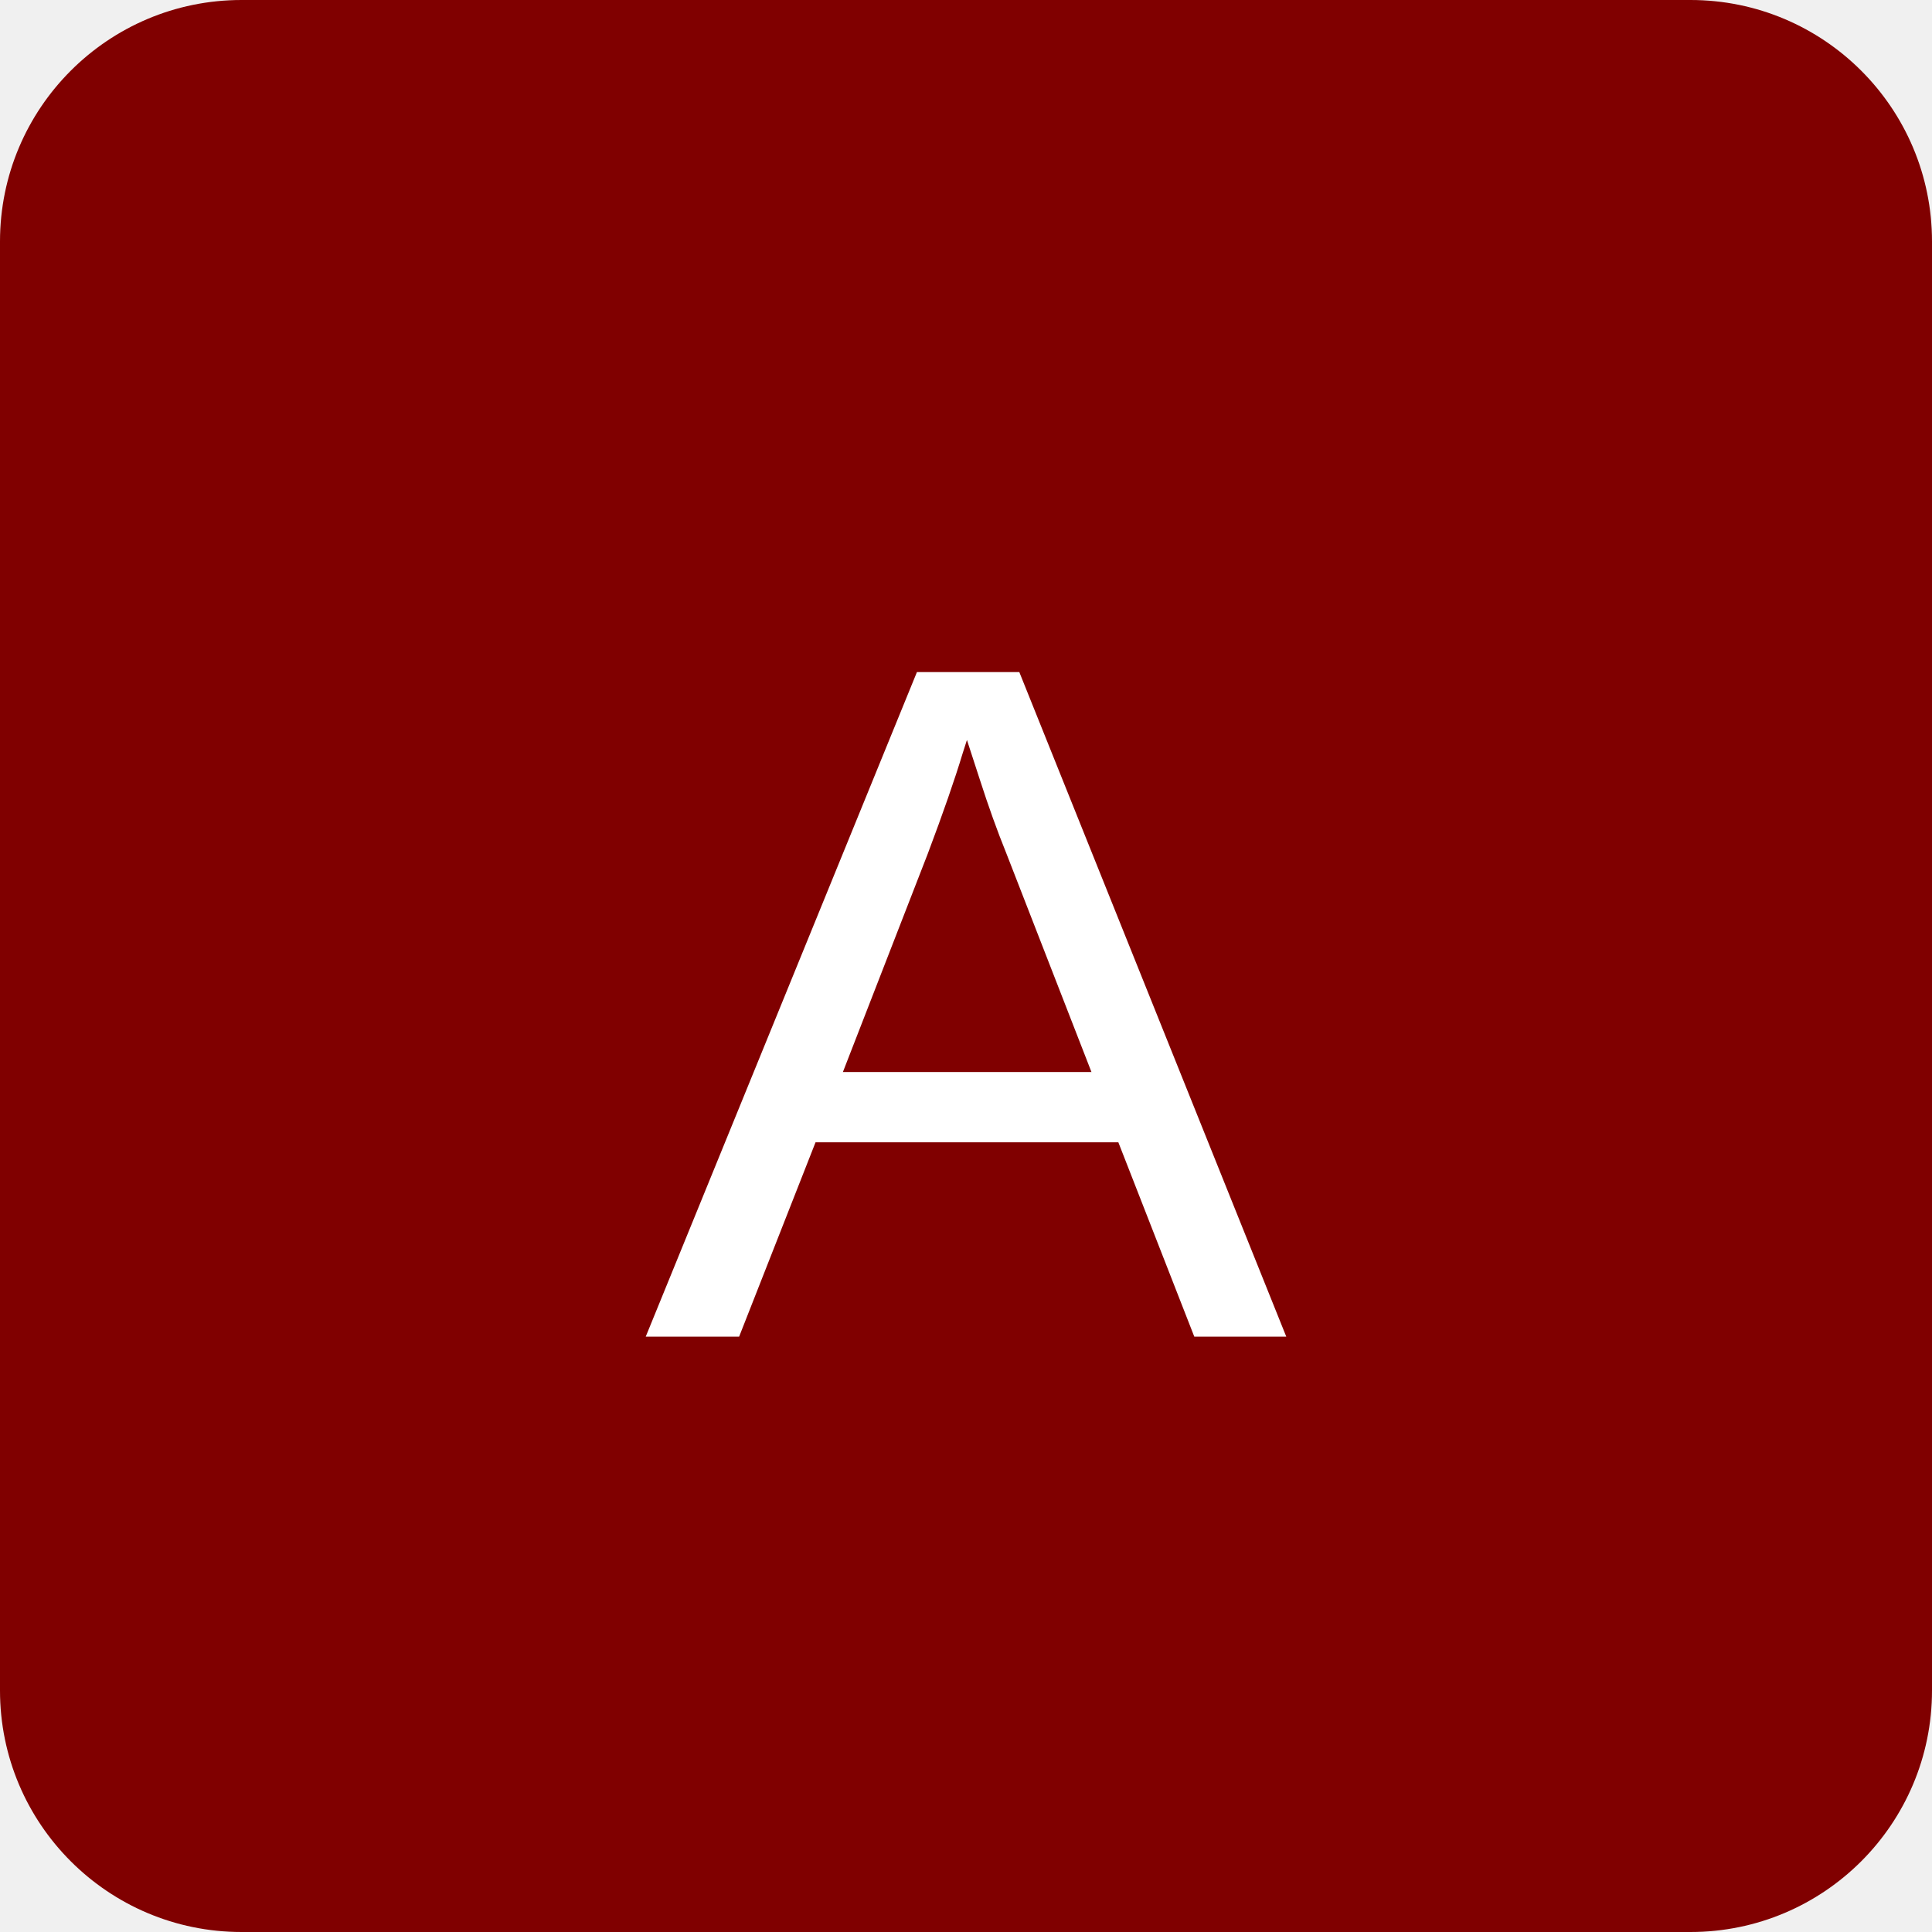
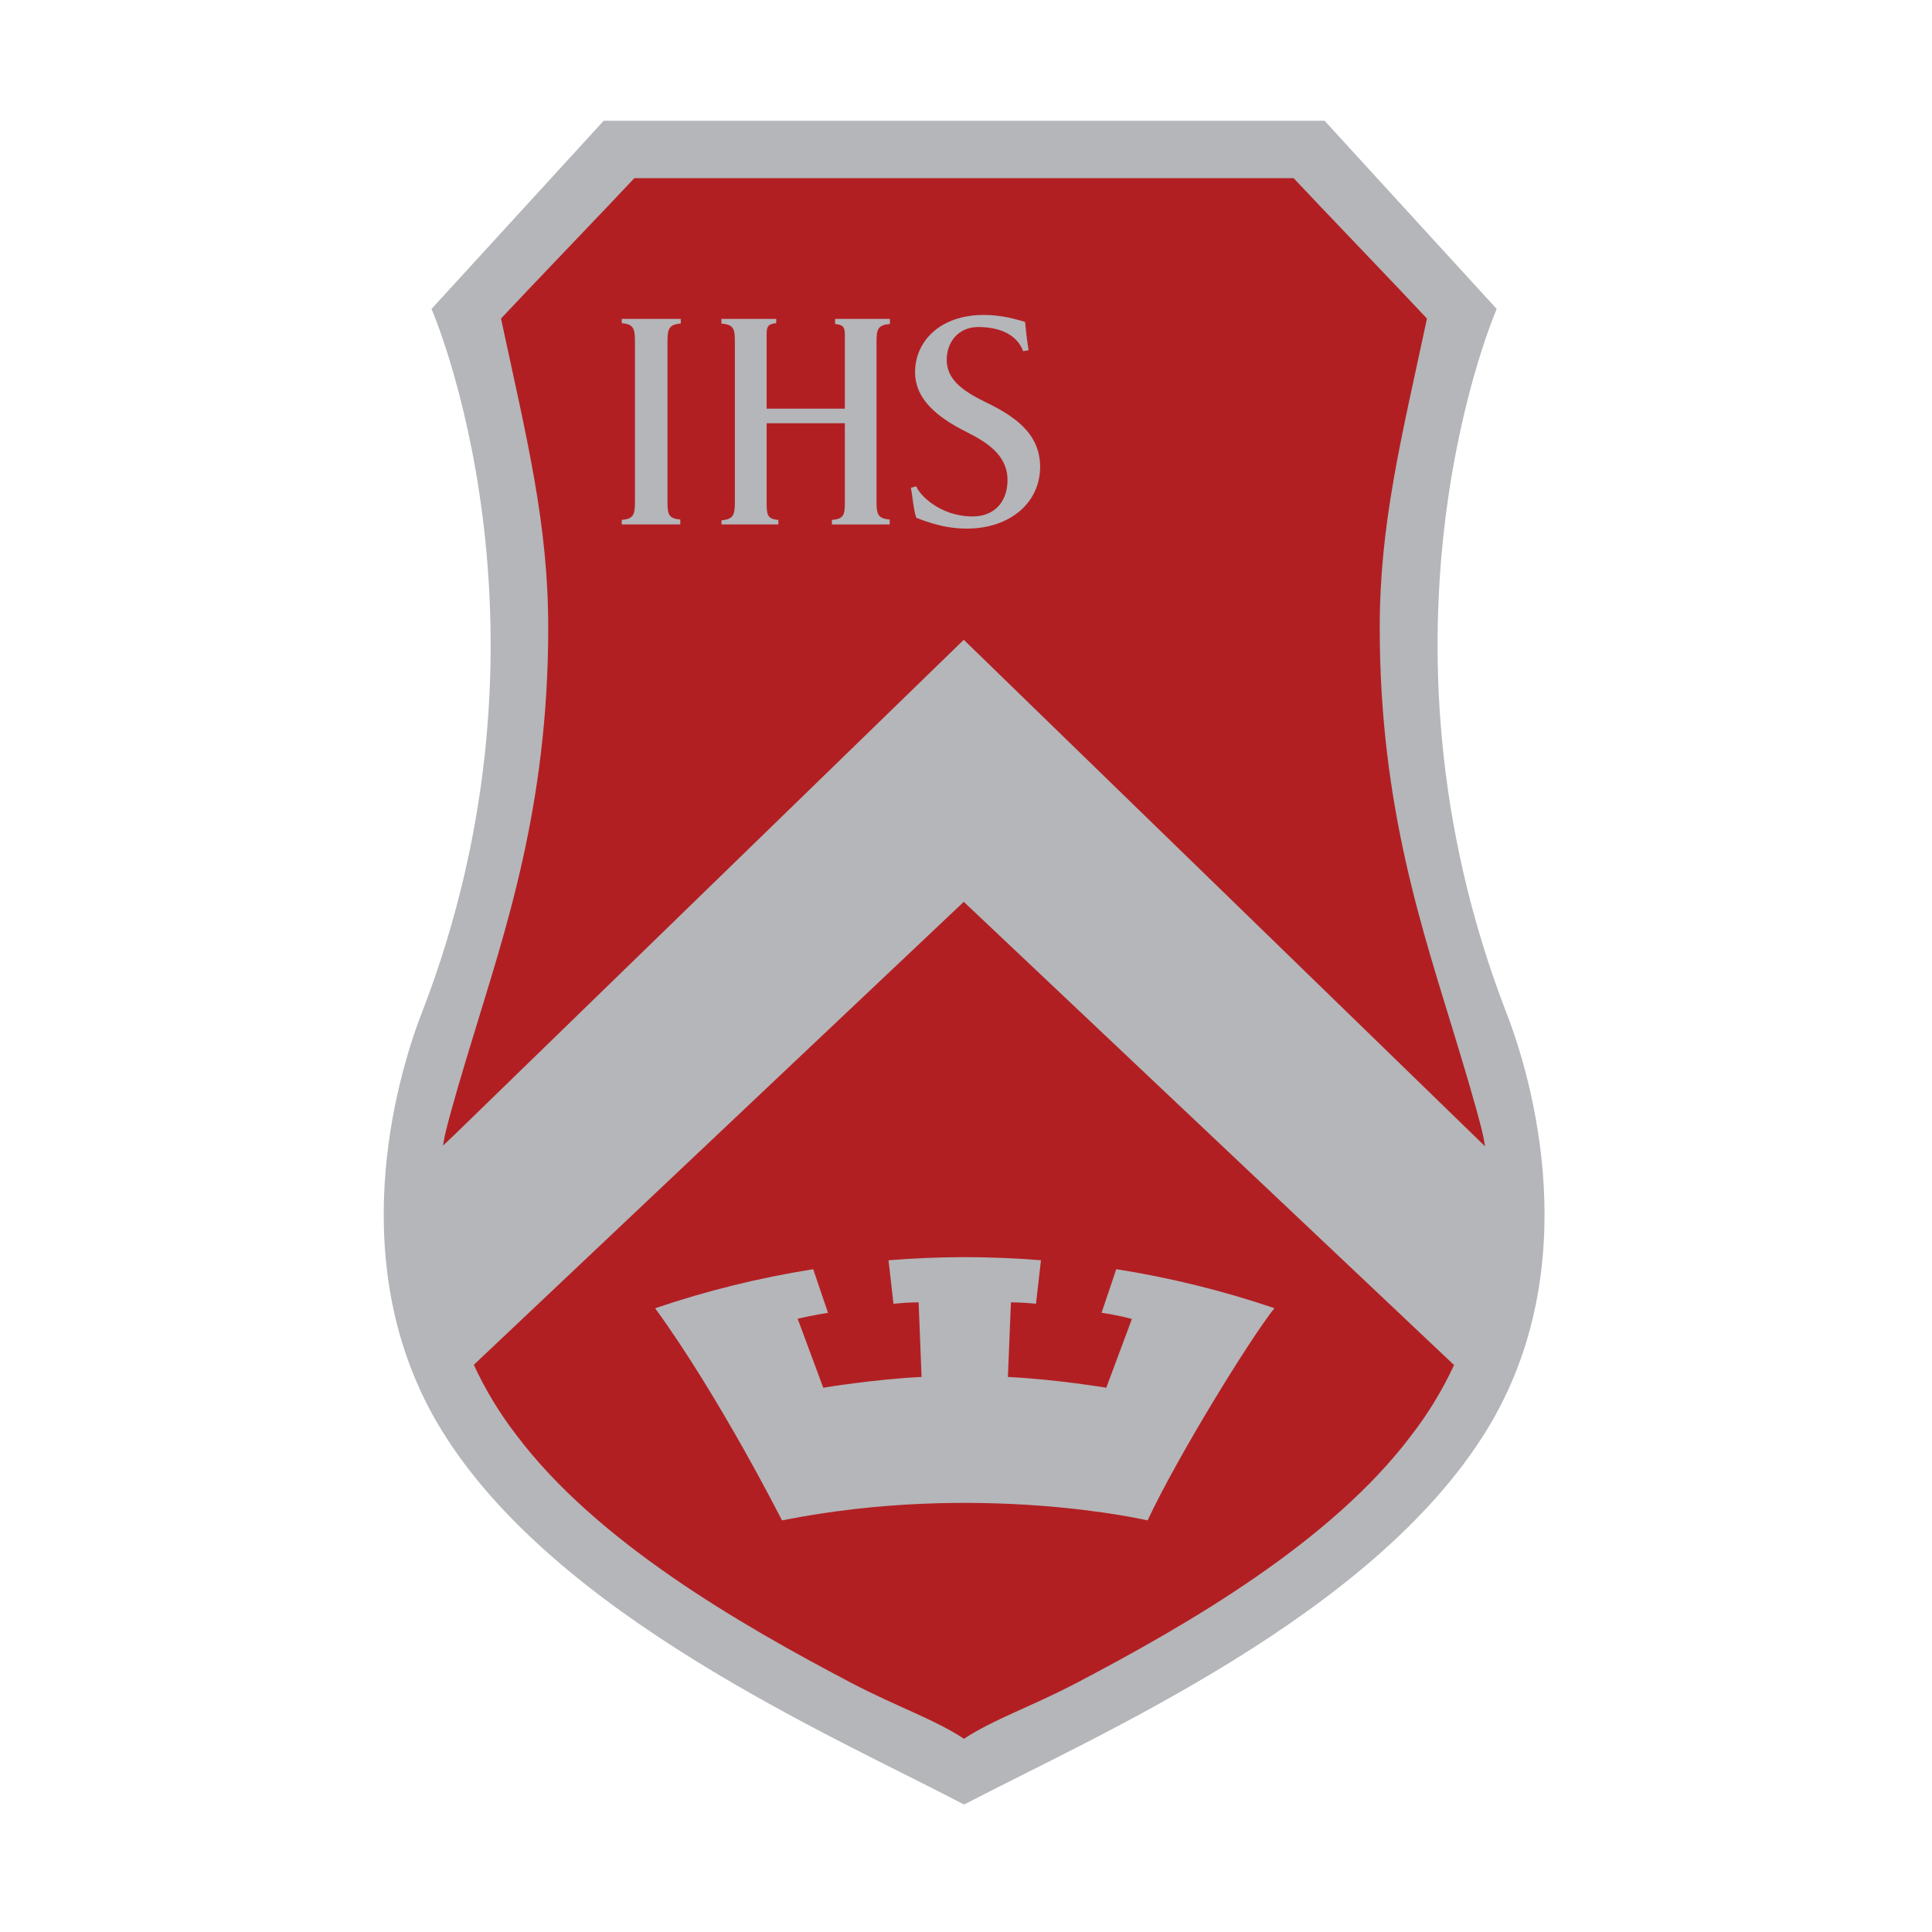
<svg xmlns="http://www.w3.org/2000/svg" viewBox="0 0 512 512">
-   <rect width="512" height="512" rx="64" fill="#800000" />
-   <text x="50%" y="55%" dominant-baseline="middle" text-anchor="middle" font-size="256" fill="#ffffff" font-family="Arial, sans-serif">A</text>
+   <rect width="512" height="512" fill="#ffffff" />
+   <g transform="translate(101.69,32) scale(4.9778)">
+     <path fill="#b4b6b9" d="M59.788 47.539c-7.959-20.545-.535-37.521-.535-37.521L50.091 0h-38.38L2.544 10.018s7.429 16.976-.532 37.521C.649 51.054-2.23 61.073 3.079 69.708c6.069 9.876 20.676 16.201 27.816 19.932l.005-.093.005.093c7.139-3.731 21.748-10.056 27.816-19.932 5.308-8.635 2.431-18.654 1.067-22.169" />
+     <path fill="#b21f23" d="m3.737 54.013 27.144-26.38L58.633 54.6a9.655 9.655 0 0 0-.165-.841c-.385-1.517-.854-3.067-1.353-4.715-1.759-5.827-4.089-12.44-4.089-22.042 0-5.562 1.134-10.007 2.515-16.471-1.545-1.66-5.752-6.028-7.099-7.474h-35.1C11.997 4.503 7.79 8.872 6.244 10.53 7.63 16.995 8.758 21.44 8.758 27c0 9.603-2.325 16.216-4.086 22.043-.499 1.648-.972 3.198-1.356 4.715 0 0-.075.29-.159.802l.58-.548Z" />
+     <path fill="#b21f23" d="M30.881 41.584 4.796 66.232a19.435 19.435 0 0 0 2.266 3.738c4.26 5.663 11.808 10.034 17.855 13.208 2.436 1.272 4.402 1.927 5.963 2.955v.014h.002c.005-.003.008-.003.013-.005 0 .002.005.002.01.005v-.014c1.561-1.028 3.525-1.683 5.962-2.955 6.046-3.174 13.596-7.545 17.854-13.208a19.515 19.515 0 0 0 2.262-3.726l-26.102-24.66Z" />
+     <path fill="#b4b6b9" d="M13.375 11.734c0-.679-.083-.904-.703-.959v-.225h3.143v.244c-.63.058-.708.28-.708.961v8.52c0 .677.058.901.682.957v.26h-3.117v-.242c.62-.05.703-.276.703-.953v-8.563ZM24.55 15.326V11.78c0-.682.06-.905-.522-.96v-.269h2.922v.268c-.644.056-.714.28-.714.961v8.49c0 .681.07.905.702.963v.26H23.86v-.242c.64-.05.69-.276.69-.953v-4.194h-4.164v4.194c0 .677.028.903.623.953v.241h-3.026v-.22c.622-.053.712-.279.712-.957v-8.559c0-.68-.065-.903-.717-.96v-.245h2.918v.225c-.567.057-.51.28-.51.96v3.591h4.164ZM28.353 19.465c.162.45 1.266 1.601 3.001 1.601 1.163 0 1.856-.784 1.856-1.938 0-1.129-.788-1.848-2.008-2.468-1.294-.646-2.914-1.596-2.914-3.275 0-1.64 1.33-3.047 3.657-3.047.94 0 1.682.22 2.198.37.066.652.107 1.006.191 1.508l-.294.05c-.175-.508-.764-1.284-2.394-1.284-1.05 0-1.673.797-1.673 1.746 0 1.003.774 1.615 1.993 2.216 1.455.7 2.98 1.613 2.98 3.48 0 1.908-1.598 3.29-3.912 3.29a6.109 6.109 0 0 1-1.546-.203 8.553 8.553 0 0 1-1.14-.378c-.149-.479-.19-1.086-.28-1.596l.285-.072ZM39 61.14l-.782 2.32s.827.114 1.614.333l-1.365 3.659s-2.662-.447-5.236-.574l.16-3.971s.561-.006 1.335.074l.265-2.316a50.812 50.812 0 0 0-4.052-.165c-1.367 0-2.722.058-4.064.165l.263 2.316c.775-.08 1.34-.074 1.34-.074l.156 3.97c-2.573.128-5.233.575-5.233.575l-1.364-3.674c.817-.19 1.616-.314 1.616-.314l-.788-2.321a50.602 50.602 0 0 0-8.415 2.078c3.438 4.725 6.753 11.294 6.753 11.294 10.521-2.098 19.464 0 19.464 0 1.585-3.383 5.38-9.556 6.75-11.3A50.983 50.983 0 0 0 39 61.14" />
+   </g>
</svg>
